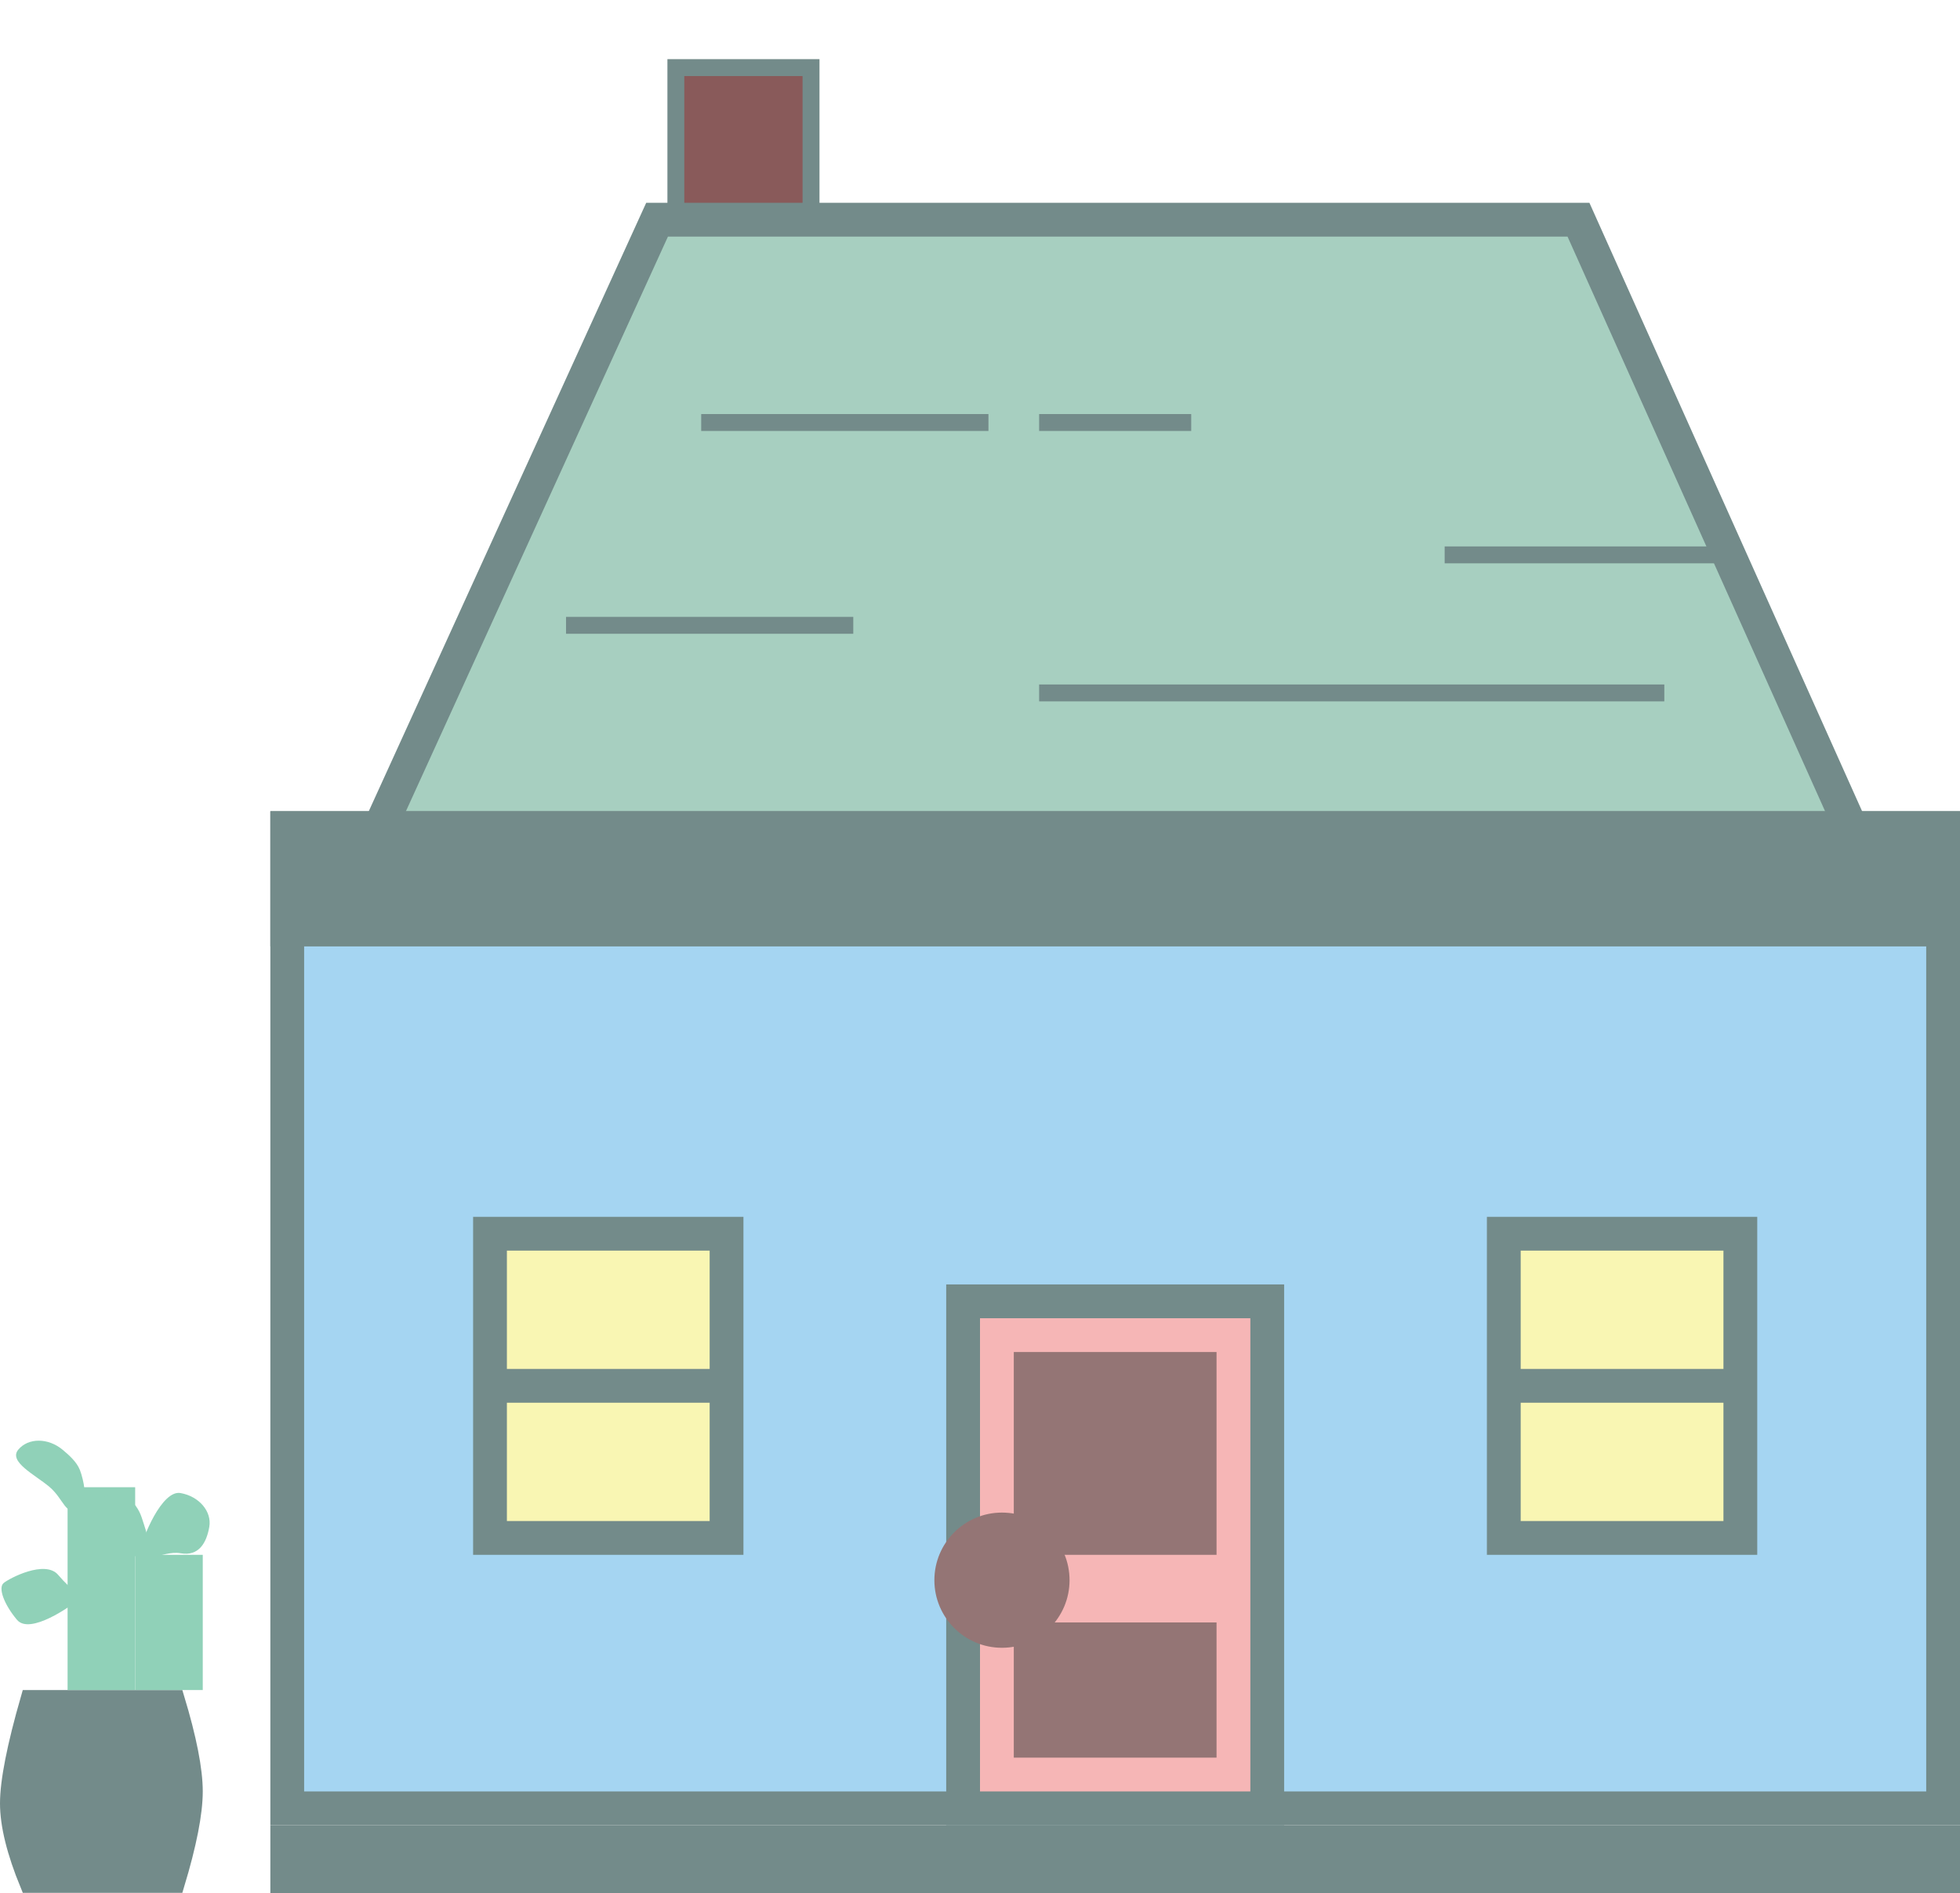
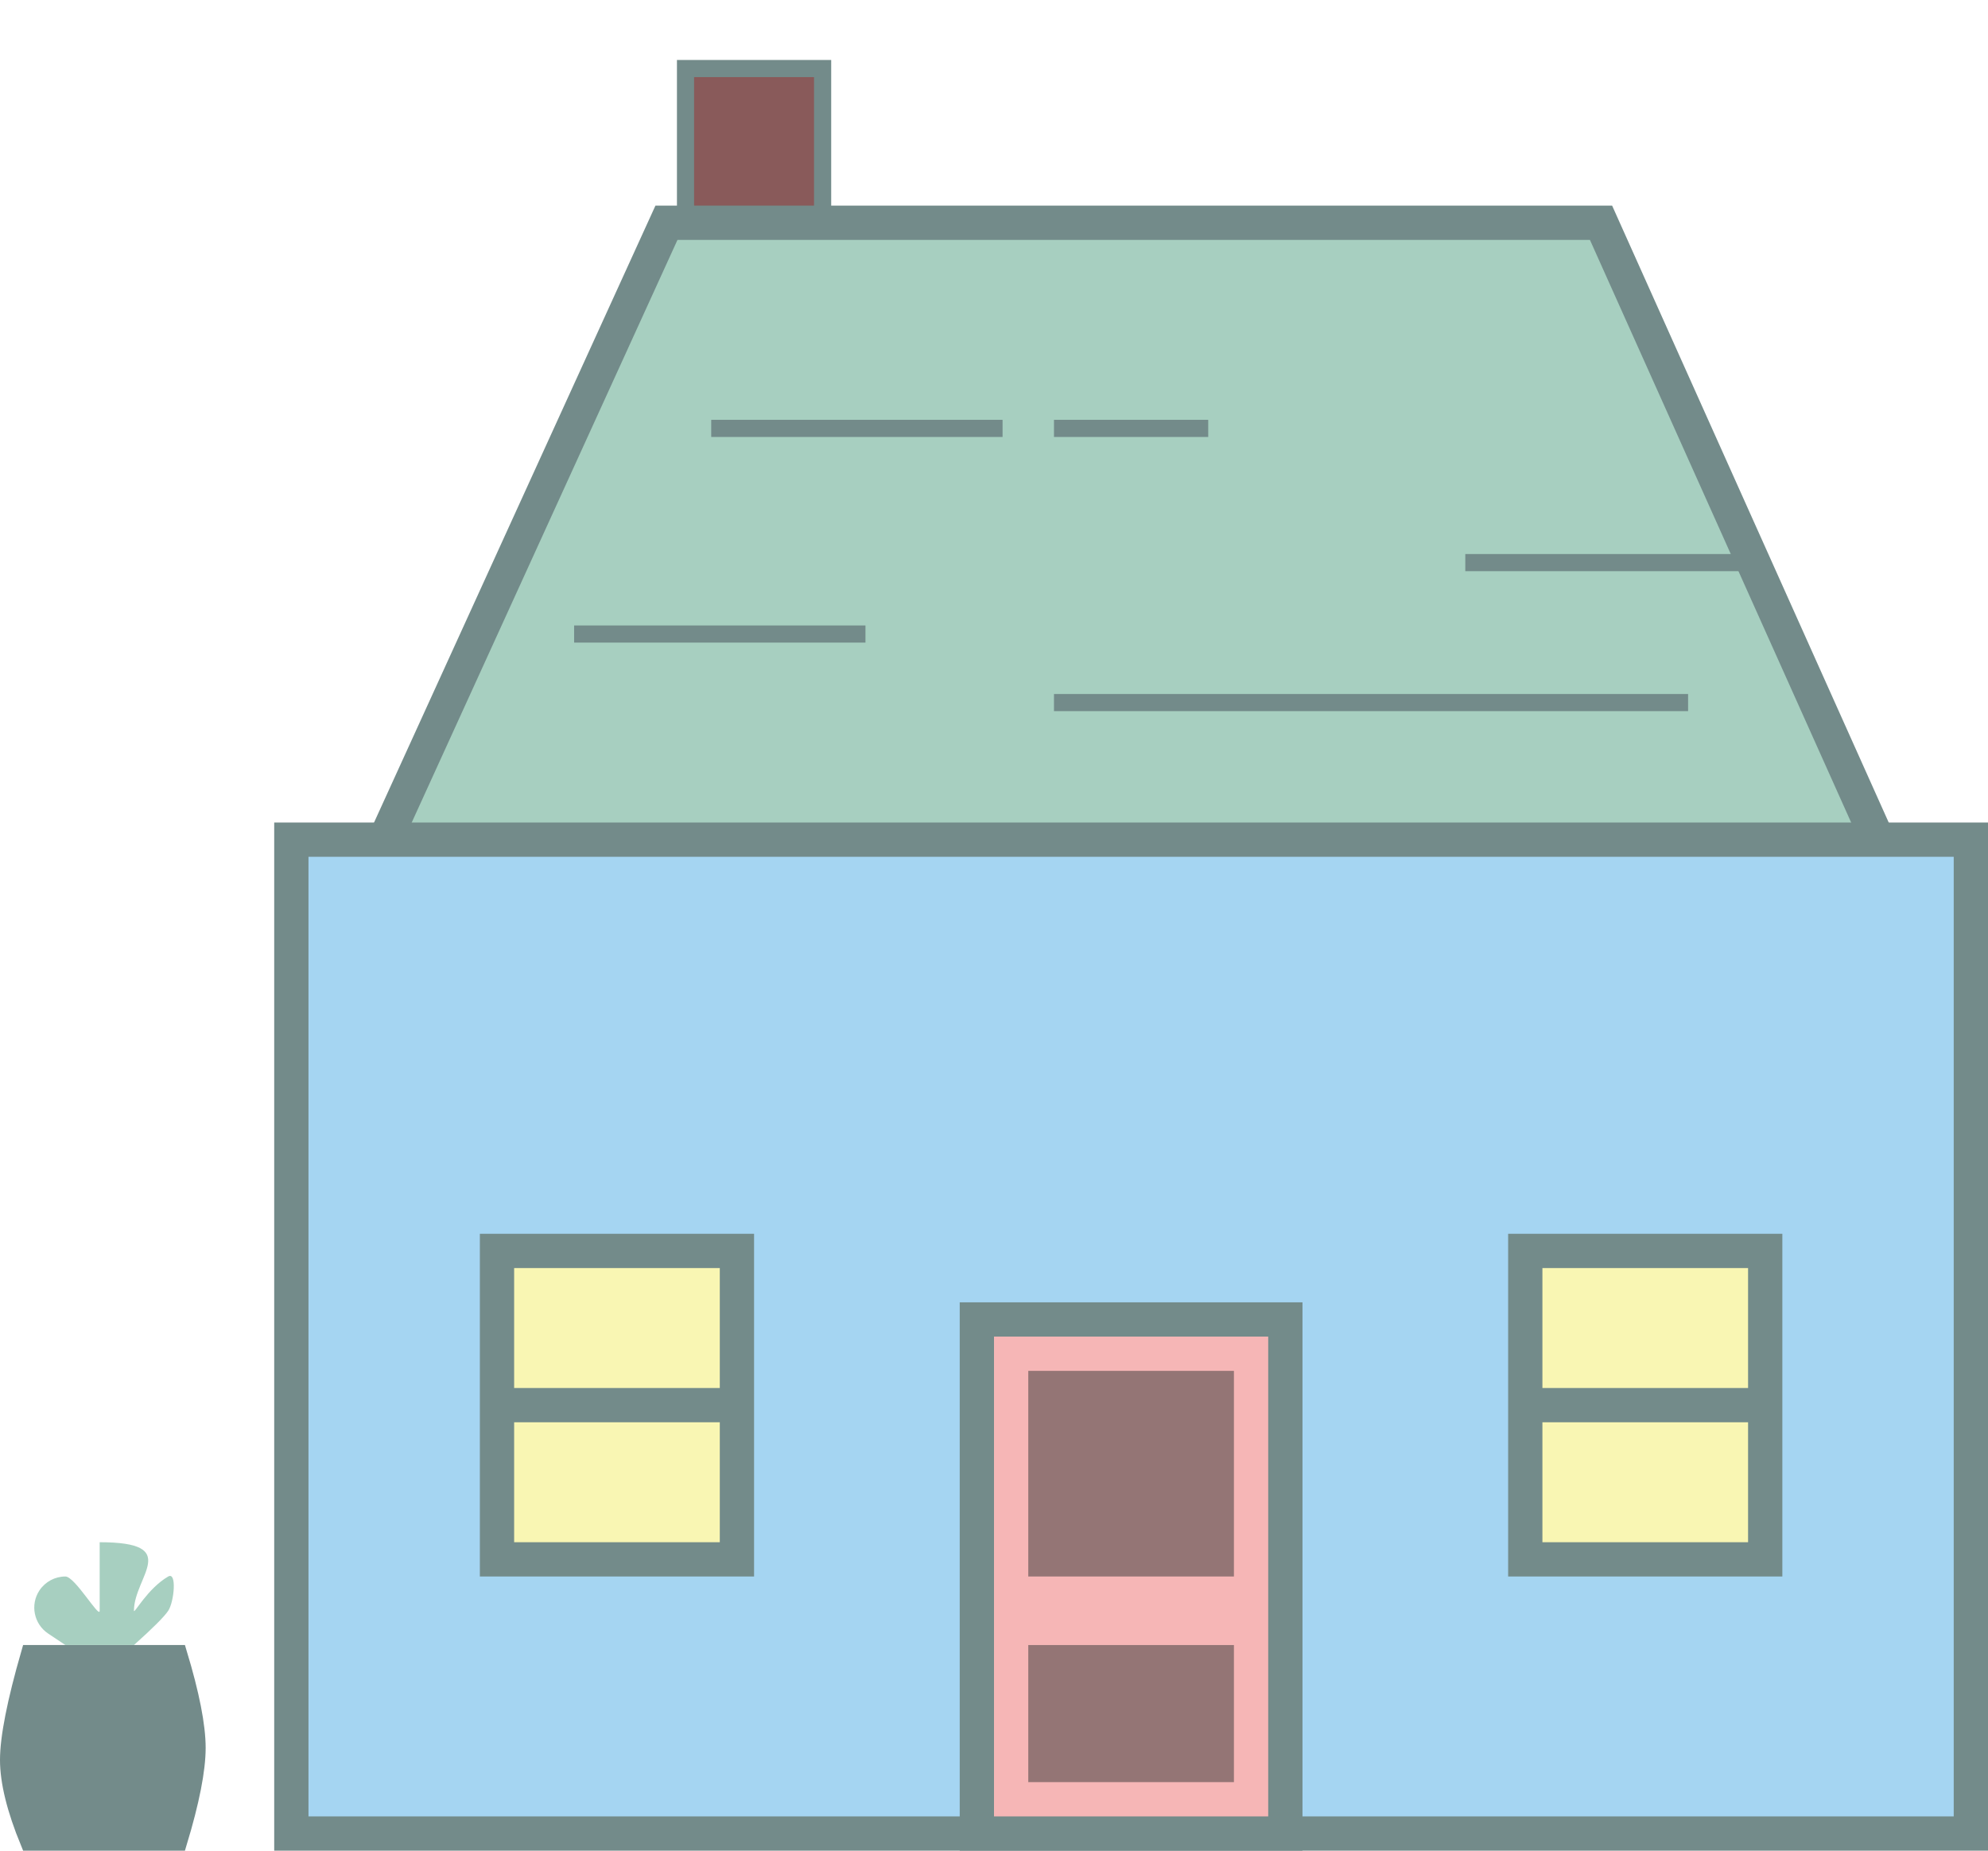
- <svg xmlns="http://www.w3.org/2000/svg" width="29px" height="28px" viewBox="0 0 29 28" version="1.1">
+ <svg xmlns="http://www.w3.org/2000/svg" width="29px" height="27px" viewBox="0 0 29 27" version="1.1">
  <defs />
  <g id="Page-1" stroke="none" stroke-width="1" fill="none" fill-rule="evenodd">
-     <g id="Group-3" transform="translate(-1, 1)">
-       <g id="Group-2" transform="translate(11, 0)" fill="#895A5A" stroke="#738B8A" stroke-width="0.25">
+     <g id="Group-3" transform="translate(0, 1)">
+       <g id="Group-2" transform="translate(10, 0)" fill="#895A5A" stroke="#738B8A" stroke-width="0.25">
        <rect id="Rectangle-8" x="0" y="0" width="2" height="3" />
      </g>
-       <path d="M10.722,2.25 L6.389,11.75 L28.614,11.75 L24.355,2.25 L10.722,2.25 Z" id="Rectangle-3" stroke="#738B8A" stroke-width="0.5" fill="#A7CFC0" />
-       <rect id="Rectangle-4" stroke="#738B8A" stroke-width="0.5" fill="#A5D5F2" x="5.25" y="11.25" width="24.5" height="14.5" />
-       <rect id="Rectangle-13" stroke="#738B8A" fill="#D8D8D8" x="5.5" y="11.5" width="24" height="1" />
-       <rect id="Rectangle-11" stroke="#738B8A" stroke-width="0.5" fill="#F6B6B6" x="15.25" y="18.25" width="4.5" height="7.5" />
-       <rect id="Rectangle-5" stroke="#738B8A" fill="#A7CFC0" x="5.5" y="26.5" width="24" height="1" />
-       <g id="Group" transform="translate(0, 20)">
-         <path d="M1.431,4.125 C1.227,4.833 1.125,5.352 1.125,5.676 C1.125,5.993 1.223,6.394 1.421,6.875 L3.605,6.875 C3.785,6.28 3.875,5.82 3.875,5.5 C3.875,5.18 3.785,4.72 3.605,4.125 L1.431,4.125 Z" id="Rectangle-6" stroke="#738B8A" stroke-width="0.25" fill="#738B8A" />
-         <rect id="Rectangle-7" fill="#90D1B8" x="2" y="1" width="1" height="3" />
-         <rect id="Rectangle-7" fill="#90D1B8" x="3" y="2" width="1" height="2" />
-         <path d="M1.785,0.937 C2.064,0.937 2.28,1.128 2.28,0.896 C2.28,0.811 2.278,0.701 2.194,0.62 C2.138,0.566 2.045,0.497 1.971,0.456 C1.854,0.392 1.694,0.391 1.585,0.391 C1.305,0.391 1.079,0.579 1.079,0.811 C1.079,1.044 1.505,0.937 1.785,0.937 Z" id="Oval" fill="#90D1B8" transform="translate(1.679483, 0.890852) rotate(40) translate(-1.679483, -0.890852) " />
-         <path d="M2.604,1.845 C2.866,1.845 3.13,1.51 3.13,1.312 C3.13,1.115 2.866,1.13 2.604,1.13 C2.342,1.13 2.13,1.29 2.13,1.488 C2.13,1.685 2.342,1.845 2.604,1.845 Z" id="Oval" fill="#90D1B8" transform="translate(2.630037, 1.630037) rotate(72) translate(-2.630037, -1.630037) " />
-         <path d="M3.591,2.143 C3.871,2.143 4.035,1.393 4.035,1.16 C4.035,0.928 3.716,1.266 3.436,1.266 C3.157,1.266 3.085,1.49 3.085,1.723 C3.085,1.955 3.311,2.143 3.591,2.143 Z" id="Oval" fill="#90D1B8" transform="translate(3.584837, 1.611038) rotate(190) translate(-3.584837, -1.611038) " />
-         <path d="M1.592,3.079 C1.892,3.079 1.948,2.321 1.948,2.212 C1.948,2.103 1.776,2.185 1.476,2.185 C1.176,2.185 1.048,2.772 1.048,2.881 C1.048,2.99 1.291,3.079 1.592,3.079 Z" id="Oval" fill="#90D1B8" transform="translate(1.547758, 2.655071) rotate(50) translate(-1.547758, -2.655071) " />
+       <path d="M9.722,2.25 L5.389,11.75 L27.614,11.75 L23.355,2.25 L9.722,2.25 Z" id="Rectangle-3" stroke="#738B8A" stroke-width="0.5" fill="#A7CFC0" />
+       <rect id="Rectangle-4" stroke="#738B8A" stroke-width="0.5" fill="#A5D5F2" x="4.25" y="11.25" width="24.5" height="14.5" />
+       <rect id="Rectangle-11" stroke="#738B8A" stroke-width="0.5" fill="#F6B6B6" x="14.25" y="18.25" width="4.5" height="7.5" />
+       <g id="Group" transform="translate(0, 23)" fill="#738B8A" stroke="#738B8A" stroke-width="0.25">
+         <path d="M0.431,0.125 C0.227,0.833 0.125,1.352 0.125,1.676 C0.125,1.993 0.223,2.394 0.421,2.875 L2.605,2.875 C2.785,2.28 2.875,1.82 2.875,1.5 C2.875,1.18 2.785,0.72 2.605,0.125 L0.431,0.125 Z" id="Rectangle-6" />
      </g>
-       <rect id="Rectangle-12" stroke="#738B8A" stroke-width="0.5" fill="#F9F6B3" x="8.25" y="17.25" width="3.5" height="4.5" />
-       <path d="M8.5,19.5 L11.5,19.5" id="Line" stroke="#738B8A" stroke-width="0.5" stroke-linecap="square" />
-       <rect id="Rectangle-12" stroke="#738B8A" stroke-width="0.5" fill="#F9F6B3" x="23.25" y="17.25" width="3.5" height="4.5" />
-       <path d="M23.5,19.5 L26.5,19.5" id="Line" stroke="#738B8A" stroke-width="0.5" stroke-linecap="square" />
-       <rect id="Rectangle-10" fill="#947575" x="16" y="19" width="3" height="3" />
-       <rect id="Rectangle-10" fill="#947575" x="16" y="23" width="3" height="2" />
-       <circle id="Oval-2" fill="#947575" cx="15.825" cy="22.375" r="1" />
-       <path d="M11.5,5.25 L15.5,5.25" id="Line-2" stroke="#738B8A" stroke-width="0.25" stroke-linecap="square" />
-       <path d="M16.5,5.25 L18.5,5.25" id="Line-2" stroke="#738B8A" stroke-width="0.25" stroke-linecap="square" />
-       <path d="M9.5,8.25 L13.5,8.25" id="Line-2" stroke="#738B8A" stroke-width="0.25" stroke-linecap="square" />
-       <path d="M16.5,9.25 L25.5,9.25" id="Line-2" stroke="#738B8A" stroke-width="0.25" stroke-linecap="square" />
-       <path d="M22.5,7.208 L26.5,7.208" id="Line-2" stroke="#738B8A" stroke-width="0.25" stroke-linecap="square" />
+       <rect id="Rectangle-12" stroke="#738B8A" stroke-width="0.5" fill="#F9F6B3" x="7.25" y="17.25" width="3.5" height="4.5" />
+       <path d="M7.5,19.5 L10.5,19.5" id="Line" stroke="#738B8A" stroke-width="0.5" stroke-linecap="square" />
+       <rect id="Rectangle-12" stroke="#738B8A" stroke-width="0.5" fill="#F9F6B3" x="22.25" y="17.25" width="3.5" height="4.5" />
+       <path d="M22.5,19.5 L25.5,19.5" id="Line" stroke="#738B8A" stroke-width="0.5" stroke-linecap="square" />
+       <rect id="Rectangle-10" fill="#947575" x="15" y="19" width="3" height="3" />
+       <rect id="Rectangle-10" fill="#947575" x="15" y="23" width="3" height="2" />
+       <path d="M10.5,5.25 L14.5,5.25" id="Line-2" stroke="#738B8A" stroke-width="0.25" stroke-linecap="square" />
+       <path d="M15.5,5.25 L17.5,5.25" id="Line-2" stroke="#738B8A" stroke-width="0.25" stroke-linecap="square" />
+       <path d="M8.5,8.25 L12.5,8.25" id="Line-2" stroke="#738B8A" stroke-width="0.25" stroke-linecap="square" />
+       <path d="M15.5,9.25 L24.5,9.25" id="Line-2" stroke="#738B8A" stroke-width="0.25" stroke-linecap="square" />
+       <path d="M21.5,7.208 L25.5,7.208" id="Line-2" stroke="#738B8A" stroke-width="0.25" stroke-linecap="square" />
+       <path d="M0.954,22 C0.954,22 0.954,22 0.954,22 C1.094,22 1.454,22.622 1.454,22.5 C1.454,22.327 1.454,21.5 1.454,21.5 C2.667,21.5 1.954,22 1.954,22.5 C1.954,22.554 2.152,22.175 2.454,22 C2.583,21.926 2.54,22.371 2.454,22.5 C2.397,22.586 2.23,22.753 1.954,23 L0.954,23 L0.702,22.832 C0.494,22.693 0.437,22.411 0.576,22.202 C0.661,22.076 0.802,22 0.954,22 Z" id="Rectangle" fill="#A7CFC0" />
    </g>
  </g>
</svg>
